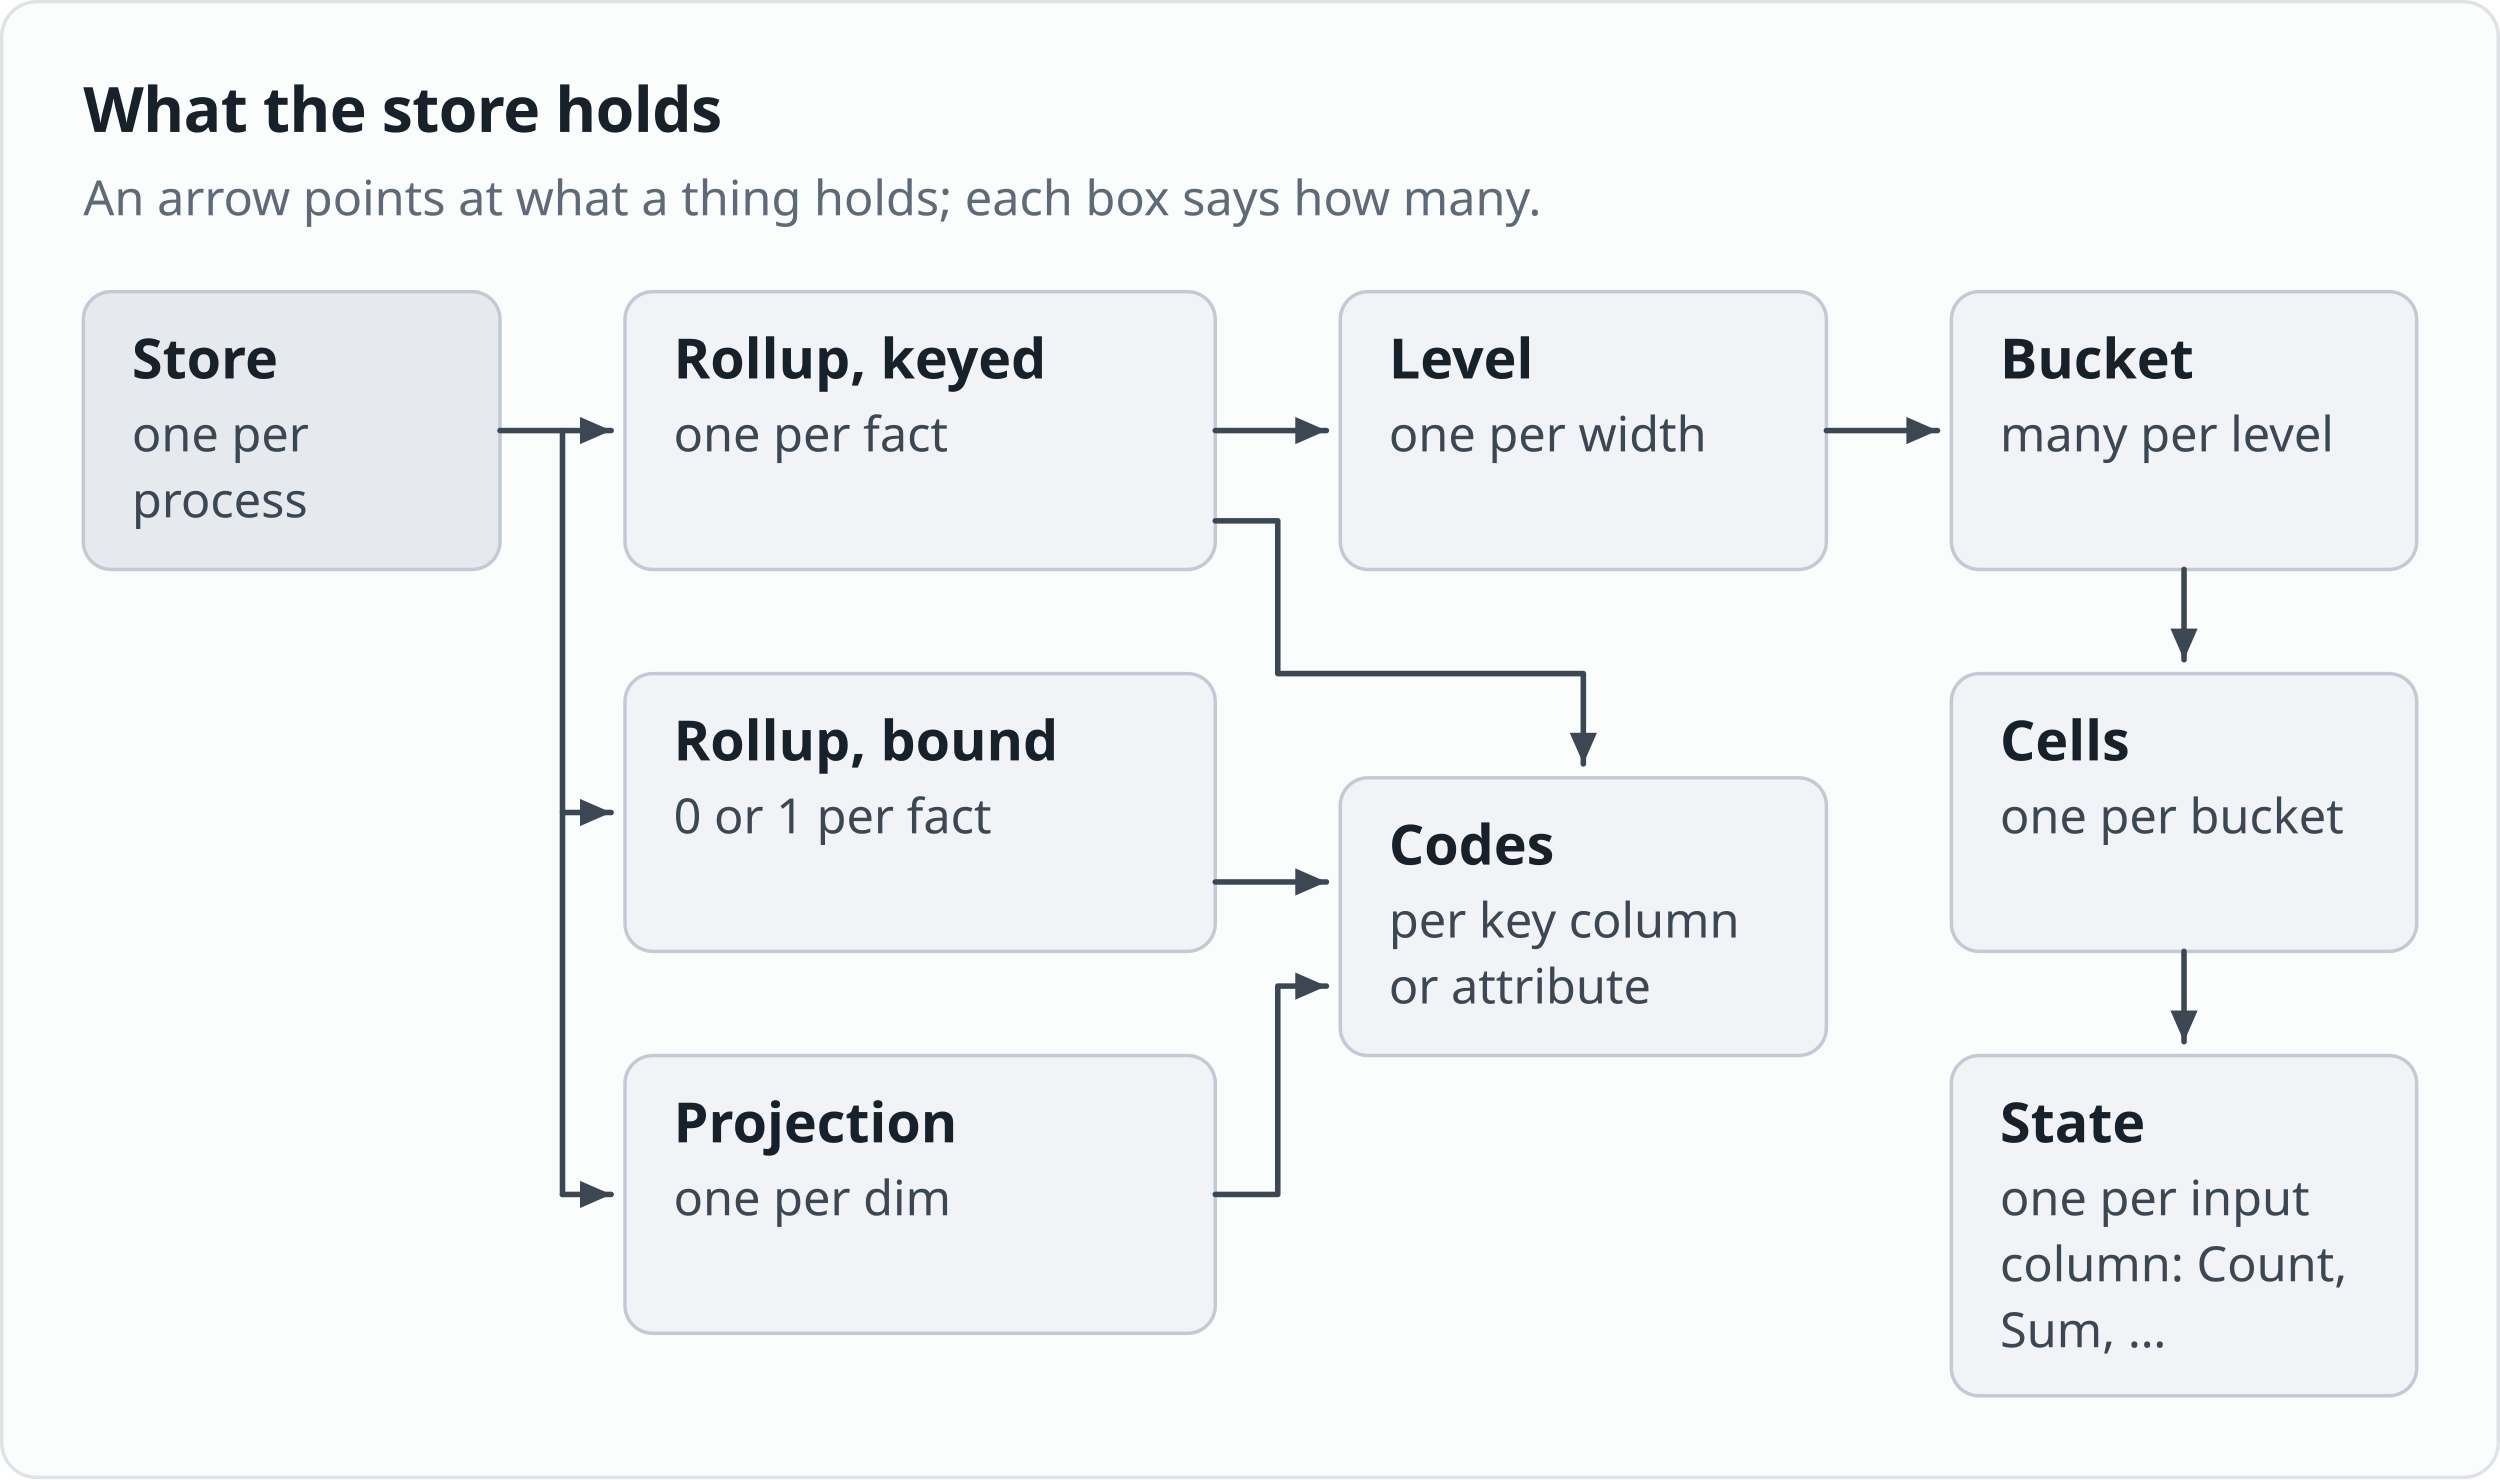
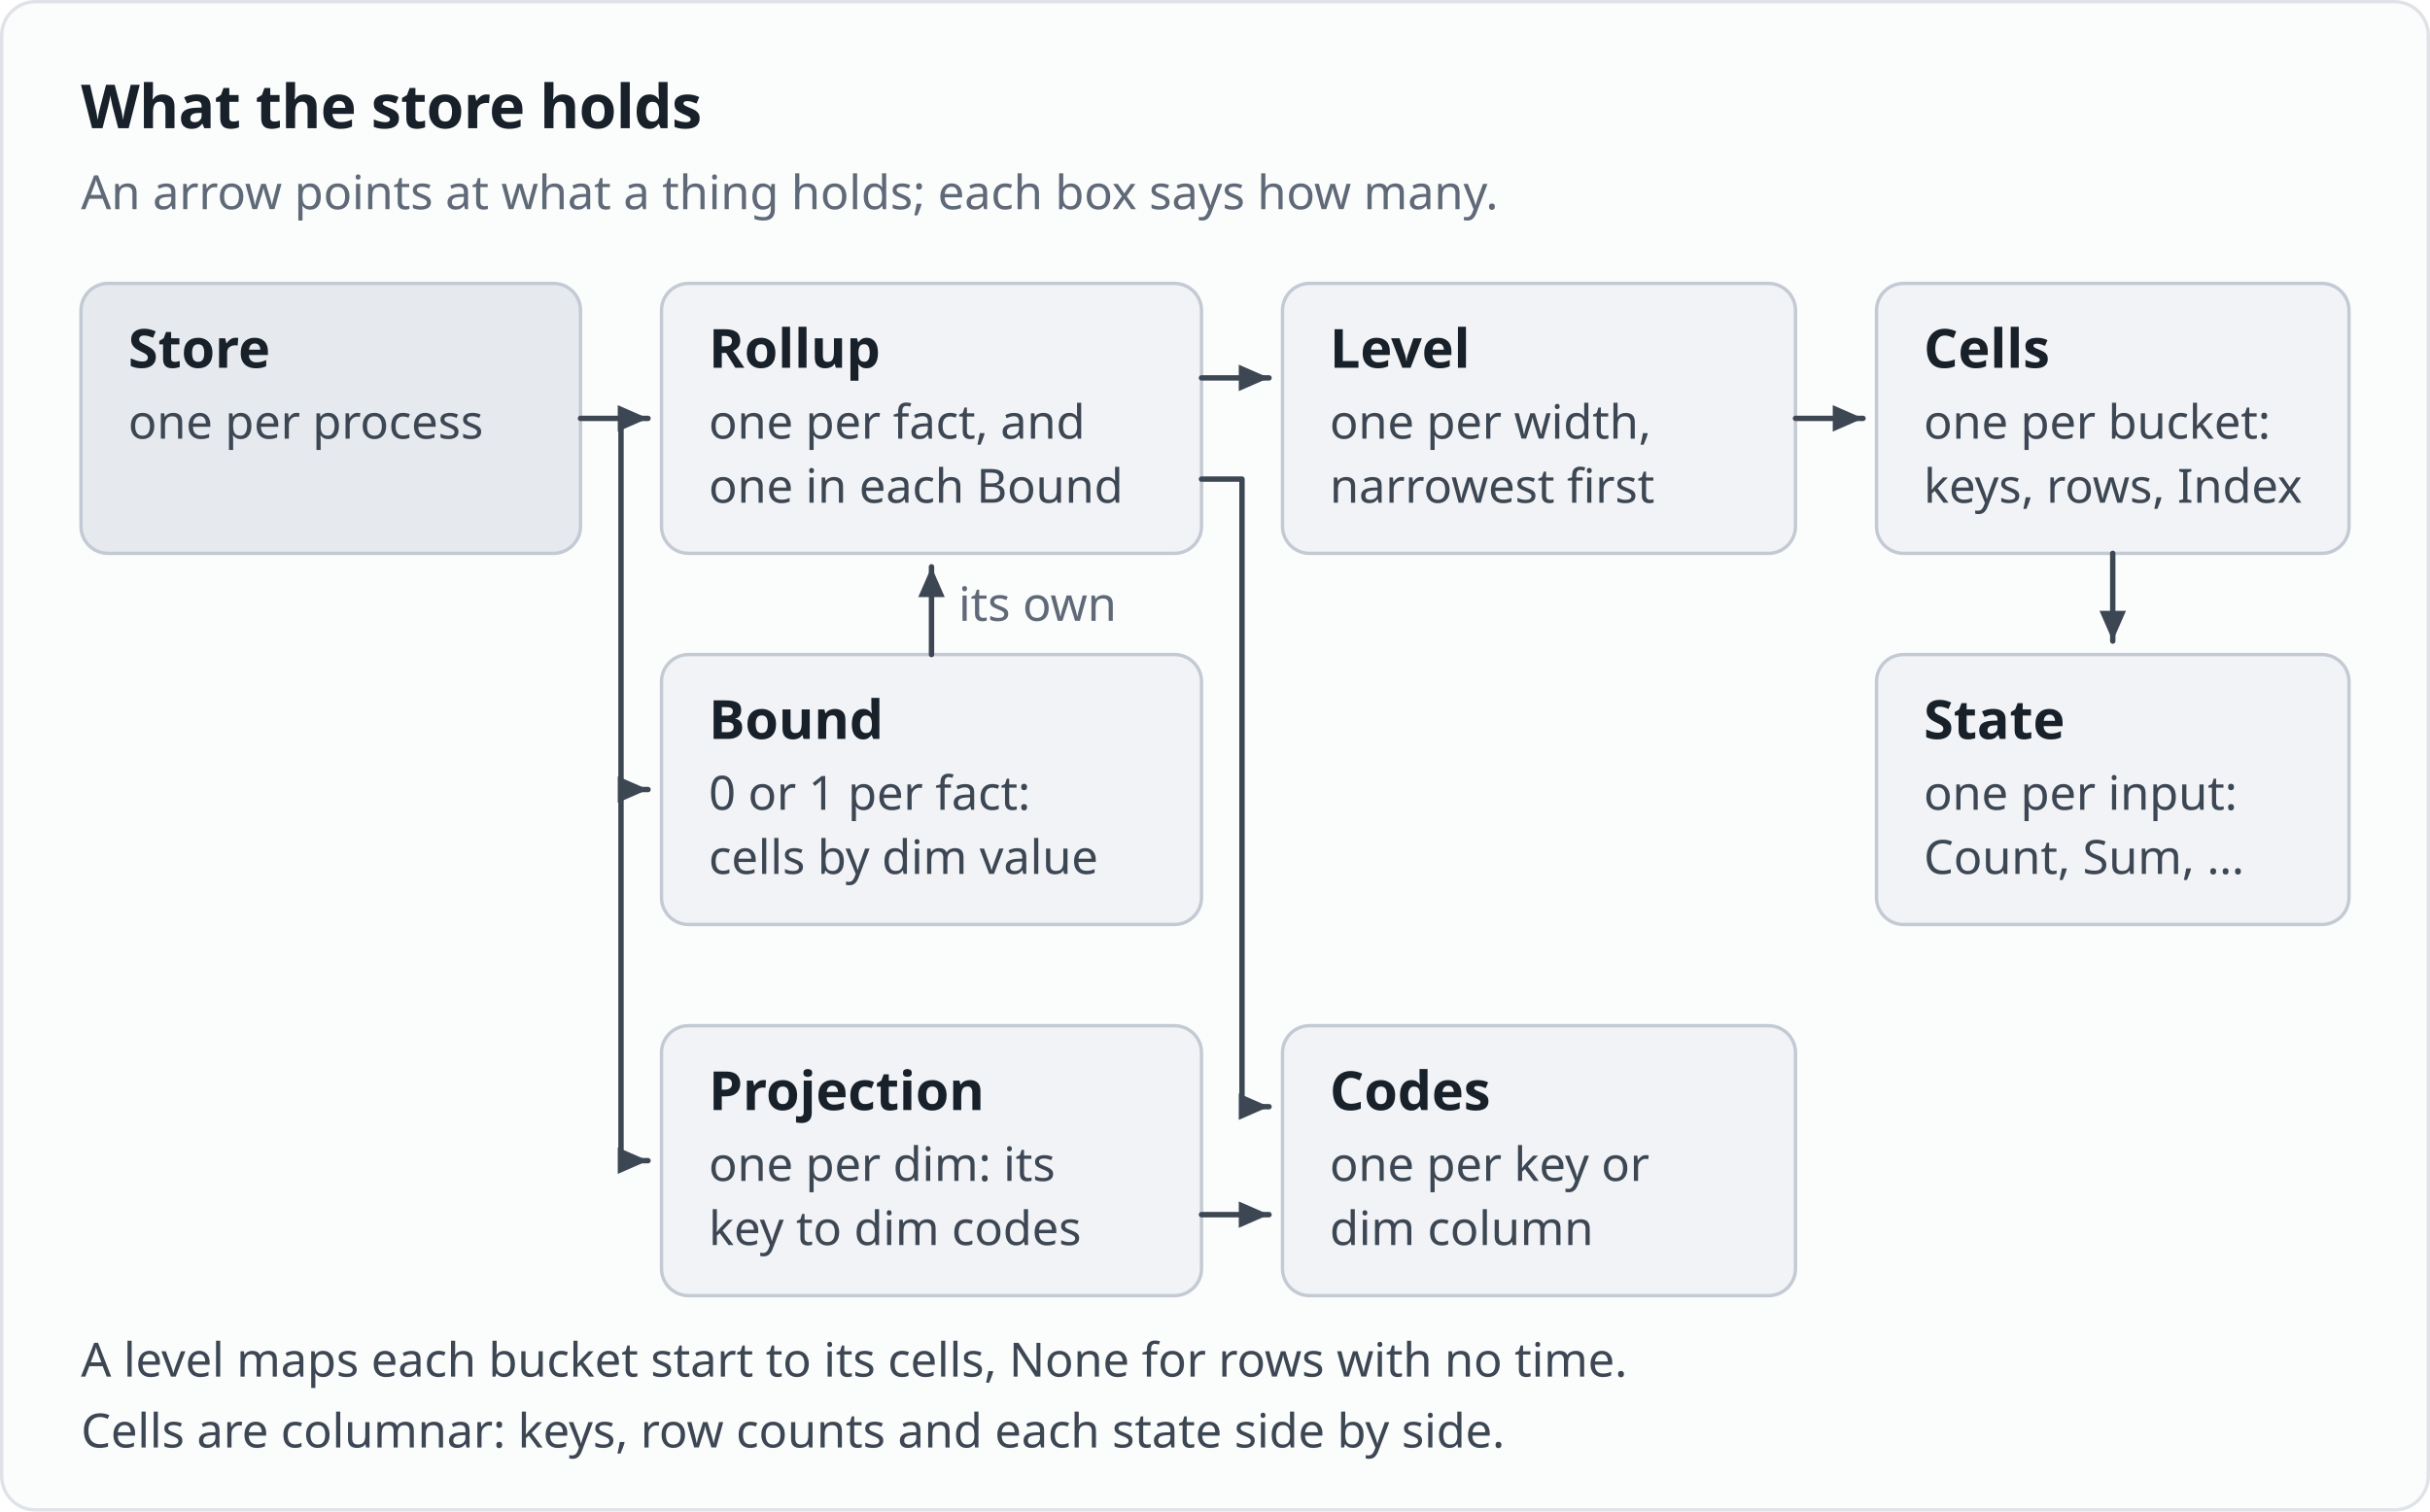
- <svg xmlns="http://www.w3.org/2000/svg" width="720" height="426" viewBox="0 0 720 426" role="img" aria-labelledby="t d">
+ <svg xmlns="http://www.w3.org/2000/svg" width="720" height="448" viewBox="0 0 720 448" role="img" aria-labelledby="t d">
  <style>
  text{font-family:-apple-system, BlinkMacSystemFont, "Segoe UI", "Noto Sans", Helvetica, Arial, sans-serif;font-size:15px}
  .mono{font-family:ui-monospace, SFMono-Regular, "SF Mono", Menlo, Consolas, "Liberation Mono", monospace;font-size:14px}
  .title{font-size:18px;font-weight:600;letter-spacing:-0.01em}
  .sub{font-size:15px}
  .h{font-size:16px;font-weight:600}
  .b{font-weight:600}
  .s{font-size:14px}
  .lbl{font-size:13px;font-weight:600;letter-spacing:0.08em}
  .num{font-variant-numeric:tabular-nums}
  .it{font-style:italic}
  .halo{stroke-width:5px;stroke-linejoin:round;paint-order:stroke}
  .canvas,.box,.box2,.frame,.accbox,.errbox,.planbox{stroke-width:1px}
  .planbox{stroke-dasharray:5 4}
  .frame{stroke-dasharray:none}
  .rule,.life{stroke-width:1px;fill:none}
  .life{stroke-dasharray:3 4}
  .a,.a-acc,.a-err,.a-plan,.a-cfg{fill:none;stroke-width:1.6px;stroke-linecap:round;stroke-linejoin:round}
  .a-plan{stroke-dasharray:5 4}
  .a-cfg{stroke-dasharray:1.5 4;stroke-width:1.6px}
  .canvas{fill:#fbfcfc;stroke:#dfe3e8}
  text{fill:#18202a}
  .ink2{fill:#3d4753}
  .muted{fill:#5f6977}
  .acc{fill:#0b5c56}
  .err{fill:#b4472c}
  .plantext{fill:#8a939f}
  .halo{stroke:#fbfcfc}
  .box{fill:#f1f3f6;stroke:#c3cad3}
  .box2{fill:#e6eaef;stroke:#c3cad3}
  .frame{fill:none;stroke:#c3cad3}
  .accbox{fill:#e4f3f0;stroke:#0f766e}
  .errbox{fill:#faece7;stroke:#b4472c}
  .planbox{fill:none;stroke:#8a939f}
  .rule{stroke:#c3cad3}
  .life{stroke:#c3cad3}
  .fillacc{fill:#0f766e}
  .fillerr{fill:#b4472c}
  .fillink{fill:#3d4753}
  .fillplan{fill:#8a939f}
  .fillcanvas{fill:#fbfcfc}
  .a{stroke:#3d4753}
  .a-acc{stroke:#0f766e}
  .a-err{stroke:#b4472c}
  .a-plan{stroke:#8a939f}
  .a-cfg{stroke:#5f6977}
  .band{fill:#f1f3f6}
  .errband{fill:#faece7}
  @media (prefers-color-scheme: dark){
  .canvas{fill:#0f141a;stroke:#2a323c}
  text{fill:#e6edf3}
  .ink2{fill:#c4ccd5}
  .muted{fill:#97a2ae}
  .acc{fill:#7fd3c7}
  .err{fill:#e2795c}
  .plantext{fill:#6f7a86}
  .halo{stroke:#0f141a}
  .box{fill:#161d25;stroke:#3b4551}
  .box2{fill:#1e2730;stroke:#3b4551}
  .frame{fill:none;stroke:#3b4551}
  .accbox{fill:#0f2724;stroke:#3cb4a4}
  .errbox{fill:#2b1914;stroke:#e2795c}
  .planbox{fill:none;stroke:#6f7a86}
  .rule{stroke:#3b4551}
  .life{stroke:#3b4551}
  .fillacc{fill:#3cb4a4}
  .fillerr{fill:#e2795c}
  .fillink{fill:#c4ccd5}
  .fillplan{fill:#6f7a86}
  .fillcanvas{fill:#0f141a}
  .a{stroke:#c4ccd5}
  .a-acc{stroke:#3cb4a4}
  .a-err{stroke:#e2795c}
  .a-plan{stroke:#6f7a86}
  .a-cfg{stroke:#97a2ae}
  .band{fill:#161d25}
  .errband{fill:#2b1914}
  }
  </style>
  <defs>
    <marker id="m" viewBox="0 0 10 10" refX="9" refY="5" markerWidth="7" markerHeight="7" orient="auto-start-reverse">
      <path class="fillink" d="M1 1.5 9 5 1 8.5z" />
    </marker>
    <marker id="m-acc" viewBox="0 0 10 10" refX="9" refY="5" markerWidth="7" markerHeight="7" orient="auto-start-reverse">
      <path class="fillacc" d="M1 1.5 9 5 1 8.5z" />
    </marker>
    <marker id="m-err" viewBox="0 0 10 10" refX="9" refY="5" markerWidth="7" markerHeight="7" orient="auto-start-reverse">
      <path class="fillerr" d="M1 1.5 9 5 1 8.5z" />
    </marker>
    <marker id="m-plan" viewBox="0 0 10 10" refX="9" refY="5" markerWidth="7" markerHeight="7" orient="auto-start-reverse">
      <path class="fillplan" d="M1 1.5 9 5 1 8.5z" />
    </marker>
  </defs>
-   <rect class="canvas" x="0.5" y="0.5" width="719" height="425" rx="10" />
+   <rect class="canvas" x="0.5" y="0.5" width="719" height="447" rx="10" />
  <text x="24" y="38" class="title">What the store holds</text>
  <text x="24" y="62" class="s muted">An arrow points at what a thing holds; each box says how many.</text>
-   <rect class="box2" x="24" y="84" width="120" height="80" rx="8" />
+   <rect class="box2" x="24" y="84" width="148" height="80" rx="8" />
  <text x="38" y="109" class="h">Store</text>
-   <text x="38" y="130" class="s ink2">one per</text>
-   <text x="38" y="149" class="s ink2">process</text>
-   <rect class="box" x="180" y="84" width="170" height="80" rx="8" />
-   <text x="194" y="109" class="h">Rollup, keyed</text>
-   <text x="194" y="130" class="s ink2">one per fact</text>
-   <rect class="box" x="180" y="194" width="170" height="80" rx="8" />
-   <text x="194" y="219" class="h">Rollup, bound</text>
-   <text x="194" y="240" class="s ink2">0 or 1 per fact</text>
-   <rect class="box" x="180" y="304" width="170" height="80" rx="8" />
-   <text x="194" y="329" class="h">Projection</text>
-   <text x="194" y="350" class="s ink2">one per dim</text>
-   <rect class="box" x="386" y="84" width="140" height="80" rx="8" />
-   <text x="400" y="109" class="h">Level</text>
-   <text x="400" y="130" class="s ink2">one per width</text>
-   <rect class="box" x="386" y="224" width="140" height="80" rx="8" />
-   <text x="400" y="249" class="h">Codes</text>
-   <text x="400" y="270" class="s ink2">per key column</text>
-   <text x="400" y="289" class="s ink2">or attribute</text>
-   <rect class="box" x="562" y="84" width="134" height="80" rx="8" />
-   <text x="576" y="109" class="h">Bucket</text>
-   <text x="576" y="130" class="s ink2">many per level</text>
-   <rect class="box" x="562" y="194" width="134" height="80" rx="8" />
-   <text x="576" y="219" class="h">Cells</text>
-   <text x="576" y="240" class="s ink2">one per bucket</text>
-   <rect class="box" x="562" y="304" width="134" height="98" rx="8" />
-   <text x="576" y="329" class="h">State</text>
-   <text x="576" y="350" class="s ink2">one per input</text>
-   <text x="576" y="369" class="s ink2">column: Count,</text>
-   <text x="576" y="388" class="s ink2">Sum, …</text>
-   <path class="a" d="M144 124 H176" marker-end="url(#m)" />
-   <path class="a" d="M162 124 V344" />
-   <path class="a" d="M162 234 H176" marker-end="url(#m)" />
-   <path class="a" d="M162 344 H176" marker-end="url(#m)" />
-   <path class="a" d="M350 124 H382" marker-end="url(#m)" />
-   <path class="a" d="M350 150 H368 V194 H456 V220" marker-end="url(#m)" />
-   <path class="a" d="M350 254 H382" marker-end="url(#m)" />
-   <path class="a" d="M350 344 H368 V284 H382" marker-end="url(#m)" />
-   <path class="a" d="M526 124 H558" marker-end="url(#m)" />
-   <path class="a" d="M629 164 V190" marker-end="url(#m)" />
-   <path class="a" d="M629 274 V300" marker-end="url(#m)" />
+   <text x="38" y="130" class="s ink2">one per process</text>
+   <rect class="box" x="196" y="84" width="160" height="80" rx="8" />
+   <text x="210" y="109" class="h">Rollup</text>
+   <text x="210" y="130" class="s ink2">one per fact, and</text>
+   <text x="210" y="149" class="s ink2">one in each Bound</text>
+   <rect class="box" x="196" y="194" width="160" height="80" rx="8" />
+   <text x="210" y="219" class="h">Bound</text>
+   <text x="210" y="240" class="s ink2">0 or 1 per fact:</text>
+   <text x="210" y="259" class="s ink2">cells by dim value</text>
+   <rect class="box" x="196" y="304" width="160" height="80" rx="8" />
+   <text x="210" y="329" class="h">Projection</text>
+   <text x="210" y="350" class="s ink2">one per dim: its</text>
+   <text x="210" y="369" class="s ink2">key to dim codes</text>
+   <rect class="box" x="380" y="84" width="152" height="80" rx="8" />
+   <text x="394" y="109" class="h">Level</text>
+   <text x="394" y="130" class="s ink2">one per width,</text>
+   <text x="394" y="149" class="s ink2">narrowest first</text>
+   <rect class="box" x="380" y="304" width="152" height="80" rx="8" />
+   <text x="394" y="329" class="h">Codes</text>
+   <text x="394" y="350" class="s ink2">one per key or</text>
+   <text x="394" y="369" class="s ink2">dim column</text>
+   <rect class="box" x="556" y="84" width="140" height="80" rx="8" />
+   <text x="570" y="109" class="h">Cells</text>
+   <text x="570" y="130" class="s ink2">one per bucket:</text>
+   <text x="570" y="149" class="s ink2">keys, rows, Index</text>
+   <rect class="box" x="556" y="194" width="140" height="80" rx="8" />
+   <text x="570" y="219" class="h">State</text>
+   <text x="570" y="240" class="s ink2">one per input:</text>
+   <text x="570" y="259" class="s ink2">Count, Sum, …</text>
+   <path class="a" d="M172 124 H192" marker-end="url(#m)" />
+   <path class="a" d="M184 124 V344" />
+   <path class="a" d="M184 234 H192" marker-end="url(#m)" />
+   <path class="a" d="M184 344 H192" marker-end="url(#m)" />
+   <path class="a" d="M276 194 V168" marker-end="url(#m)" />
+   <text x="284" y="184" class="s muted halo">its own</text>
+   <path class="a" d="M356 112 H376" marker-end="url(#m)" />
+   <path class="a" d="M356 142 H368 V328 H376" marker-end="url(#m)" />
+   <path class="a" d="M356 360 H376" marker-end="url(#m)" />
+   <path class="a" d="M532 124 H552" marker-end="url(#m)" />
+   <path class="a" d="M626 164 V190" marker-end="url(#m)" />
+   <text x="24" y="408" class="s ink2">A level maps each bucket start to its cells, None for rows with no time.</text>
+   <text x="24" y="429" class="s ink2">Cells are columnar: keys, row counts and each state side by side.</text>
</svg>
